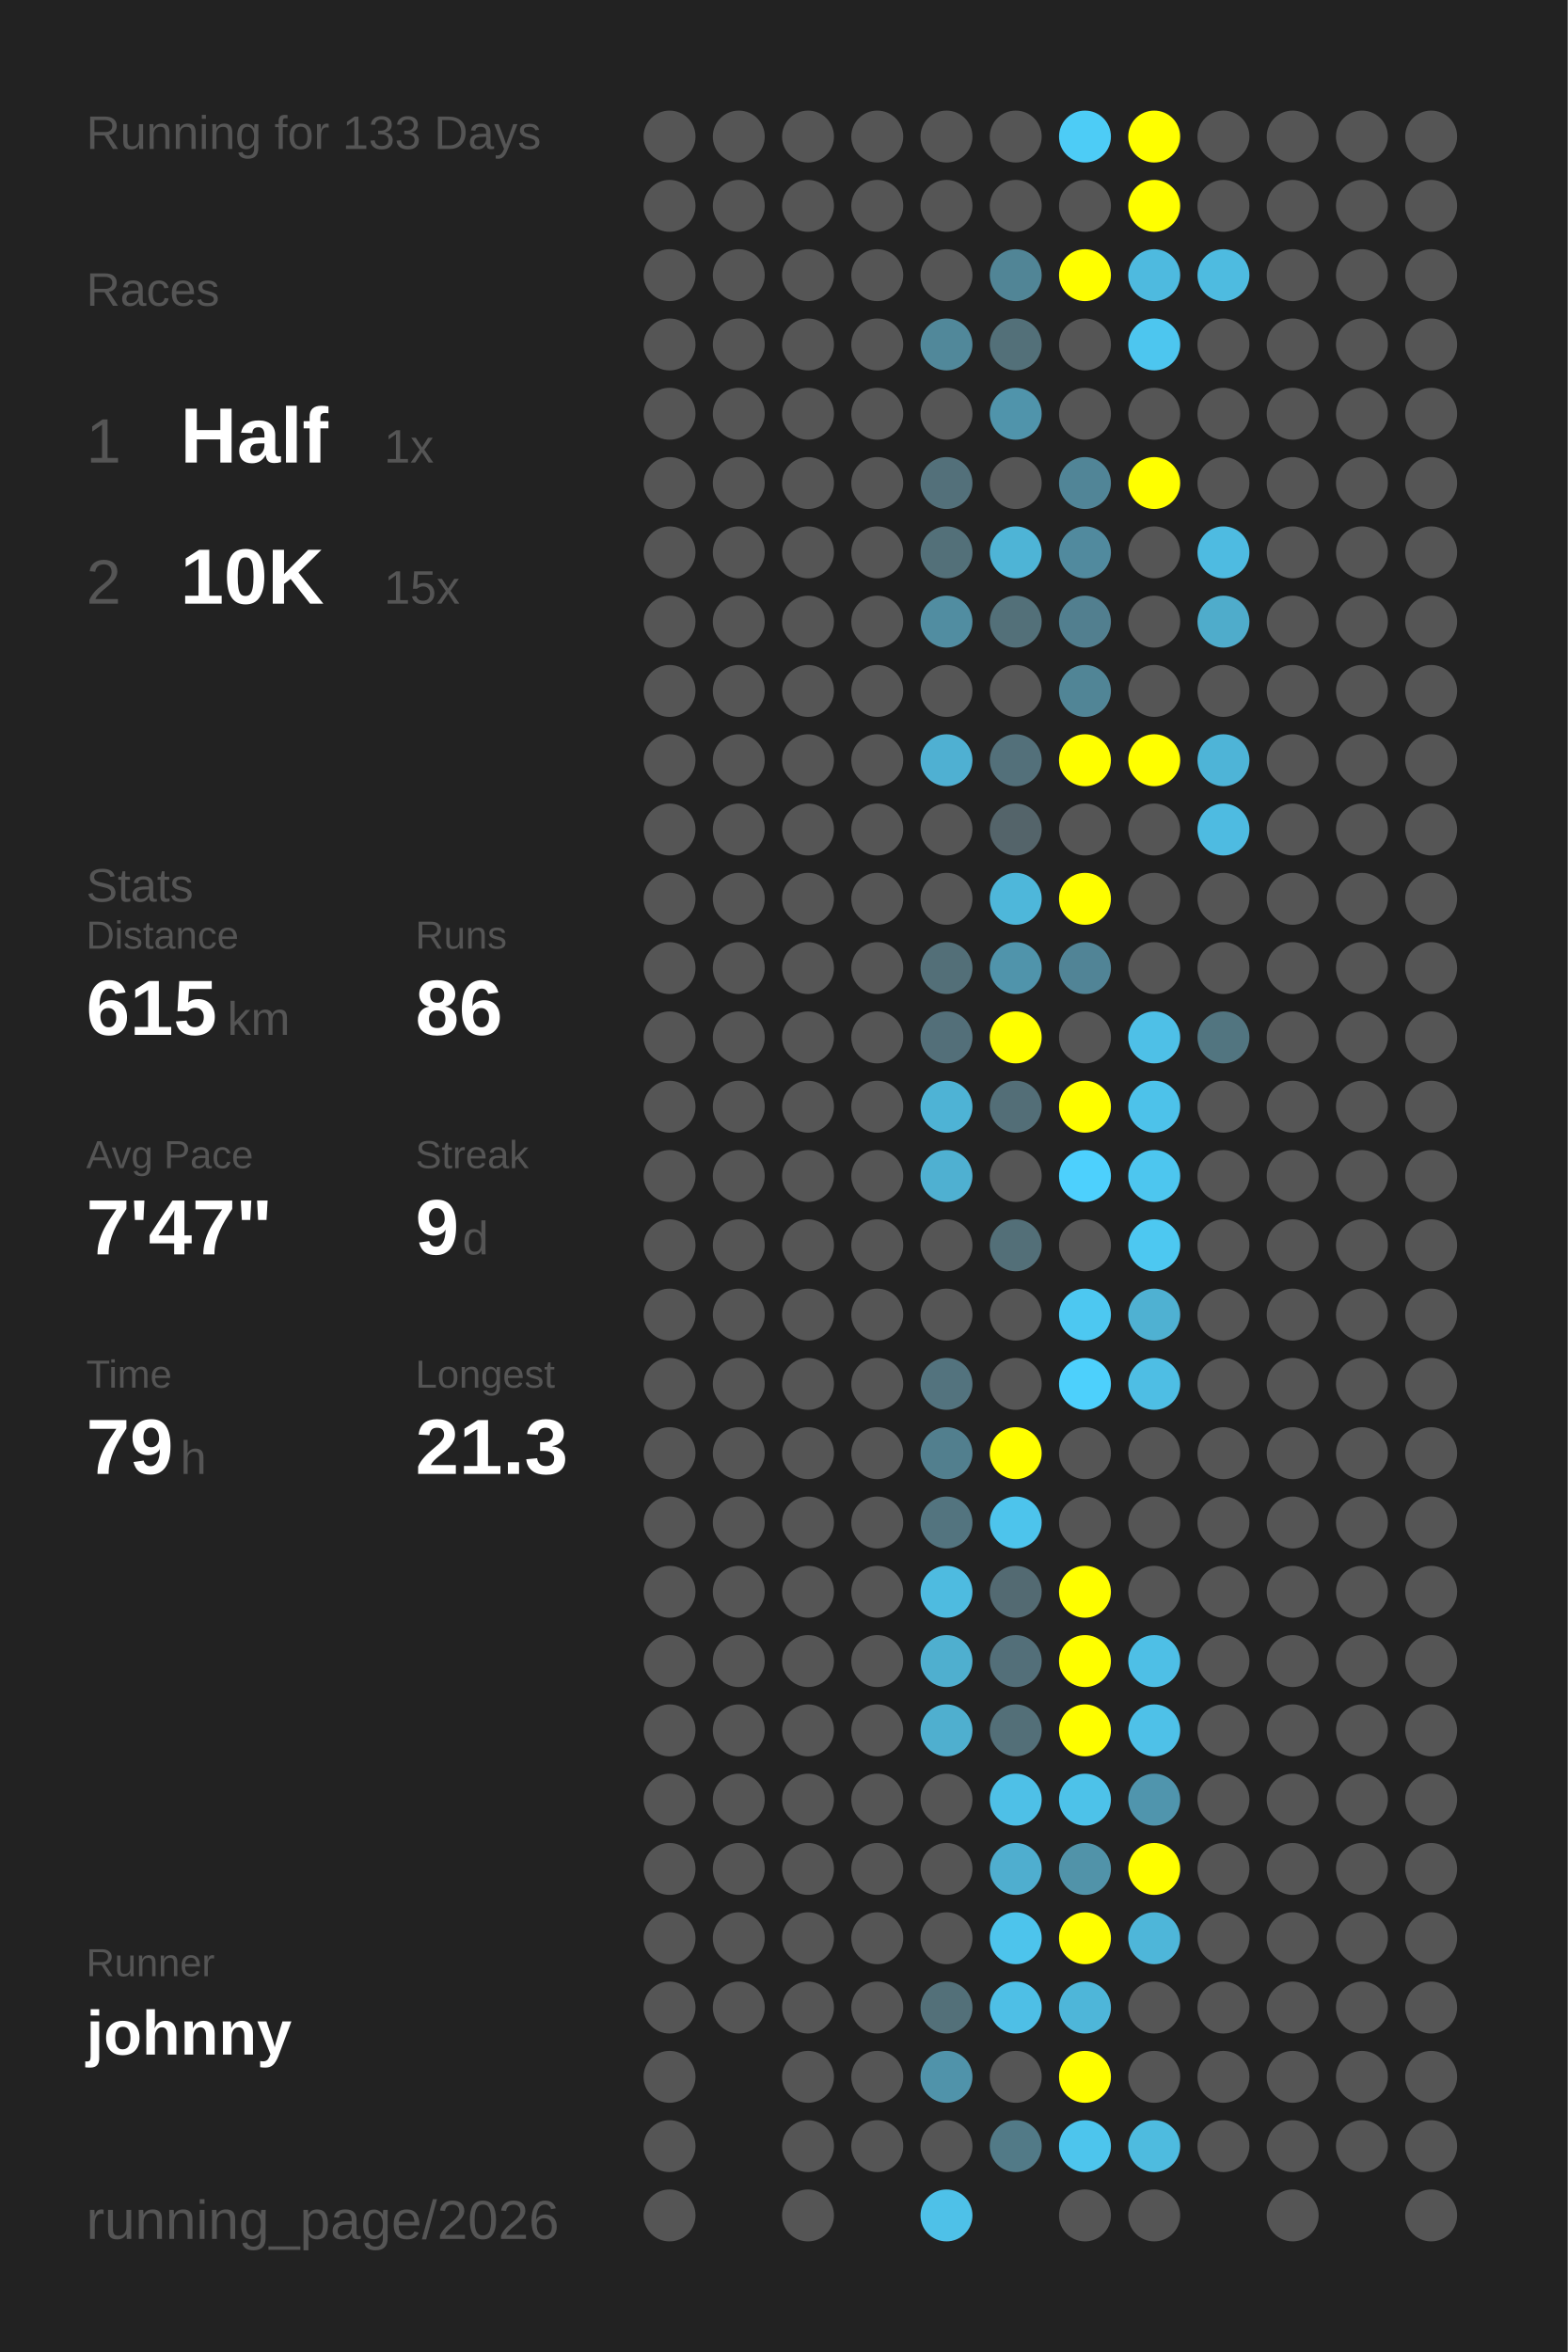
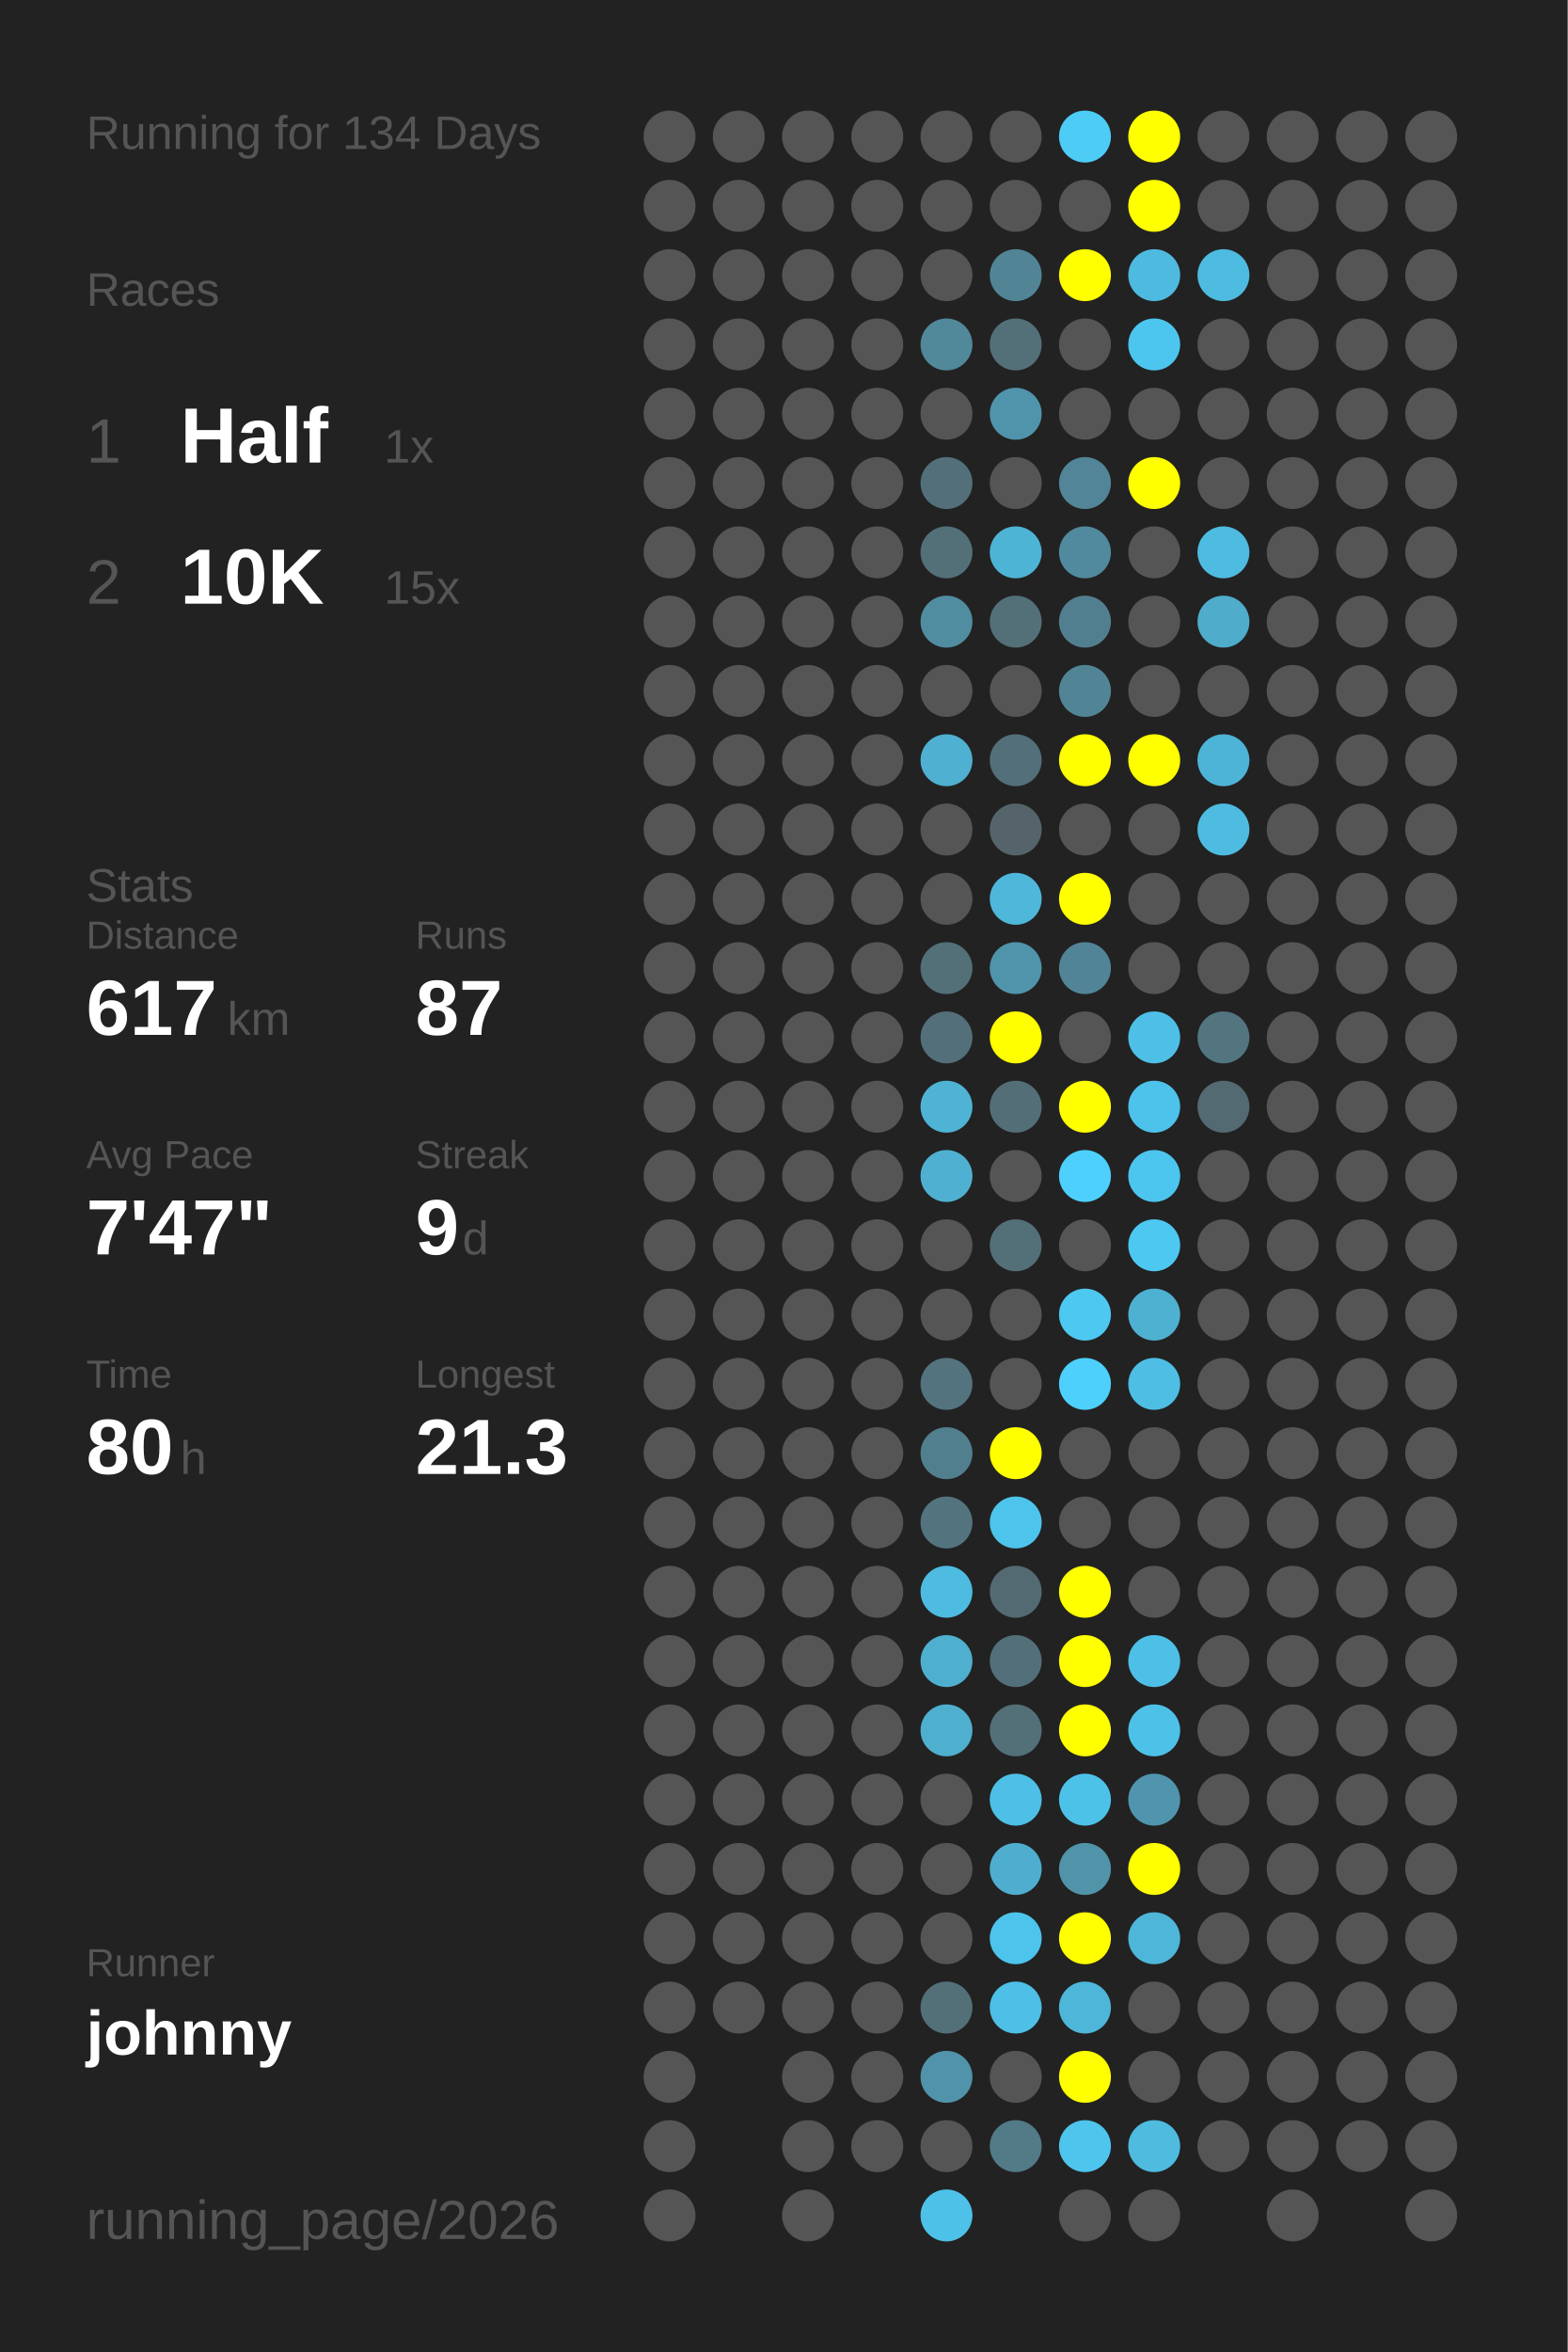
<svg xmlns="http://www.w3.org/2000/svg" baseProfile="full" height="300mm" version="1.1" viewBox="0,0,200,300" width="200mm">
  <defs />
  <rect fill="#222222" height="300" width="200" x="0" y="0" />
-   <text fill="#555555" style="font-size:6px; font-family:Arial;" x="11" y="19">Running for 133 Days</text>
+   <text fill="#555555" style="font-size:6px; font-family:Arial;" x="11" y="19">Running for 134 Days</text>
  <text fill="#555555" style="font-size:6px; font-family:Arial;" x="11" y="39">Races</text>
  <text fill="#555555" style="font-size:8px; font-family:Arial;" x="11" y="59">1</text>
  <text fill="#FFFFFF" style="font-size:10px; font-family:Arial; font-weight:bold;" x="23" y="59">Half</text>
  <text fill="#555555" style="font-size:6px; font-family:Arial;" x="49" y="59">1x</text>
  <text fill="#555555" style="font-size:8px; font-family:Arial;" x="11" y="77">2</text>
  <text fill="#FFFFFF" style="font-size:10px; font-family:Arial; font-weight:bold;" x="23" y="77">10K</text>
  <text fill="#555555" style="font-size:6px; font-family:Arial;" x="49" y="77">15x</text>
  <text fill="#555555" style="font-size:6px; font-family:Arial;" x="11" y="115">Stats</text>
  <text fill="#555555" style="font-size:5px; font-family:Arial;" x="11" y="121">Distance</text>
-   <text fill="#FFFFFF" style="font-size:10px; font-family:Arial; font-weight:bold;" x="11" y="132">615</text>
+   <text fill="#FFFFFF" style="font-size:10px; font-family:Arial; font-weight:bold;" x="11" y="132">617</text>
  <text fill="#555555" style="font-size:6px; font-family:Arial;" x="29" y="132">km</text>
  <text fill="#555555" style="font-size:5px; font-family:Arial;" x="53" y="121">Runs</text>
-   <text fill="#FFFFFF" style="font-size:10px; font-family:Arial; font-weight:bold;" x="53" y="132">86</text>
+   <text fill="#FFFFFF" style="font-size:10px; font-family:Arial; font-weight:bold;" x="53" y="132">87</text>
  <text fill="#555555" style="font-size:5px; font-family:Arial;" x="11" y="149">Avg Pace</text>
  <text fill="#FFFFFF" style="font-size:10px; font-family:Arial; font-weight:bold;" x="11" y="160">7'47"</text>
  <text fill="#555555" style="font-size:5px; font-family:Arial;" x="53" y="149">Streak</text>
  <text fill="#FFFFFF" style="font-size:10px; font-family:Arial; font-weight:bold;" x="53" y="160">9</text>
  <text fill="#555555" style="font-size:6px; font-family:Arial;" x="59" y="160">d</text>
  <text fill="#555555" style="font-size:5px; font-family:Arial;" x="11" y="177">Time</text>
-   <text fill="#FFFFFF" style="font-size:10px; font-family:Arial; font-weight:bold;" x="11" y="188">79</text>
+   <text fill="#FFFFFF" style="font-size:10px; font-family:Arial; font-weight:bold;" x="11" y="188">80</text>
  <text fill="#555555" style="font-size:6px; font-family:Arial;" x="23" y="188">h</text>
  <text fill="#555555" style="font-size:5px; font-family:Arial;" x="53" y="177">Longest</text>
  <text fill="#FFFFFF" style="font-size:10px; font-family:Arial; font-weight:bold;" x="53" y="188">21.3</text>
  <text fill="#555555" style="font-size:5px; font-family:Arial;" x="11" y="252.065">Runner</text>
  <text fill="#FFFFFF" style="font-size:8px; font-family:Arial; font-weight:bold;" x="11" y="262.065">johnny</text>
  <text fill="#555555" style="font-size:7px; font-family:Arial;" x="11" y="285.581">running_page/2026</text>
  <circle cx="85.417" cy="17.419" fill="#555555" r="3.312" />
  <circle cx="85.417" cy="26.258" fill="#555555" r="3.312" />
  <circle cx="85.417" cy="35.097" fill="#555555" r="3.312" />
  <circle cx="85.417" cy="43.935" fill="#555555" r="3.312" />
  <circle cx="85.417" cy="52.774" fill="#555555" r="3.312" />
  <circle cx="85.417" cy="61.613" fill="#555555" r="3.312" />
  <circle cx="85.417" cy="70.452" fill="#555555" r="3.312" />
  <circle cx="85.417" cy="79.29" fill="#555555" r="3.312" />
  <circle cx="85.417" cy="88.129" fill="#555555" r="3.312" />
  <circle cx="85.417" cy="96.968" fill="#555555" r="3.312" />
  <circle cx="85.417" cy="105.806" fill="#555555" r="3.312" />
  <circle cx="85.417" cy="114.645" fill="#555555" r="3.312" />
  <circle cx="85.417" cy="123.484" fill="#555555" r="3.312" />
  <circle cx="85.417" cy="132.323" fill="#555555" r="3.312" />
  <circle cx="85.417" cy="141.161" fill="#555555" r="3.312" />
  <circle cx="85.417" cy="150" fill="#555555" r="3.312" />
  <circle cx="85.417" cy="158.839" fill="#555555" r="3.312" />
  <circle cx="85.417" cy="167.677" fill="#555555" r="3.312" />
  <circle cx="85.417" cy="176.516" fill="#555555" r="3.312" />
  <circle cx="85.417" cy="185.355" fill="#555555" r="3.312" />
  <circle cx="85.417" cy="194.194" fill="#555555" r="3.312" />
  <circle cx="85.417" cy="203.032" fill="#555555" r="3.312" />
  <circle cx="85.417" cy="211.871" fill="#555555" r="3.312" />
  <circle cx="85.417" cy="220.71" fill="#555555" r="3.312" />
  <circle cx="85.417" cy="229.548" fill="#555555" r="3.312" />
  <circle cx="85.417" cy="238.387" fill="#555555" r="3.312" />
  <circle cx="85.417" cy="247.226" fill="#555555" r="3.312" />
  <circle cx="85.417" cy="256.065" fill="#555555" r="3.312" />
  <circle cx="85.417" cy="264.903" fill="#555555" r="3.312" />
  <circle cx="85.417" cy="273.742" fill="#555555" r="3.312" />
  <circle cx="85.417" cy="282.581" fill="#555555" r="3.312" />
  <circle cx="94.25" cy="17.419" fill="#555555" r="3.312" />
  <circle cx="94.25" cy="26.258" fill="#555555" r="3.312" />
  <circle cx="94.25" cy="35.097" fill="#555555" r="3.312" />
  <circle cx="94.25" cy="43.935" fill="#555555" r="3.312" />
  <circle cx="94.25" cy="52.774" fill="#555555" r="3.312" />
  <circle cx="94.25" cy="61.613" fill="#555555" r="3.312" />
  <circle cx="94.25" cy="70.452" fill="#555555" r="3.312" />
  <circle cx="94.25" cy="79.29" fill="#555555" r="3.312" />
  <circle cx="94.25" cy="88.129" fill="#555555" r="3.312" />
  <circle cx="94.25" cy="96.968" fill="#555555" r="3.312" />
  <circle cx="94.25" cy="105.806" fill="#555555" r="3.312" />
  <circle cx="94.25" cy="114.645" fill="#555555" r="3.312" />
  <circle cx="94.25" cy="123.484" fill="#555555" r="3.312" />
  <circle cx="94.25" cy="132.323" fill="#555555" r="3.312" />
  <circle cx="94.25" cy="141.161" fill="#555555" r="3.312" />
  <circle cx="94.25" cy="150" fill="#555555" r="3.312" />
  <circle cx="94.25" cy="158.839" fill="#555555" r="3.312" />
  <circle cx="94.25" cy="167.677" fill="#555555" r="3.312" />
  <circle cx="94.25" cy="176.516" fill="#555555" r="3.312" />
  <circle cx="94.25" cy="185.355" fill="#555555" r="3.312" />
  <circle cx="94.25" cy="194.194" fill="#555555" r="3.312" />
  <circle cx="94.25" cy="203.032" fill="#555555" r="3.312" />
  <circle cx="94.25" cy="211.871" fill="#555555" r="3.312" />
  <circle cx="94.25" cy="220.71" fill="#555555" r="3.312" />
  <circle cx="94.25" cy="229.548" fill="#555555" r="3.312" />
  <circle cx="94.25" cy="238.387" fill="#555555" r="3.312" />
  <circle cx="94.25" cy="247.226" fill="#555555" r="3.312" />
  <circle cx="94.25" cy="256.065" fill="#555555" r="3.312" />
  <circle cx="103.083" cy="17.419" fill="#555555" r="3.312" />
  <circle cx="103.083" cy="26.258" fill="#555555" r="3.312" />
  <circle cx="103.083" cy="35.097" fill="#555555" r="3.312" />
  <circle cx="103.083" cy="43.935" fill="#555555" r="3.312" />
  <circle cx="103.083" cy="52.774" fill="#555555" r="3.312" />
  <circle cx="103.083" cy="61.613" fill="#555555" r="3.312" />
  <circle cx="103.083" cy="70.452" fill="#555555" r="3.312" />
  <circle cx="103.083" cy="79.29" fill="#555555" r="3.312" />
  <circle cx="103.083" cy="88.129" fill="#555555" r="3.312" />
  <circle cx="103.083" cy="96.968" fill="#555555" r="3.312" />
  <circle cx="103.083" cy="105.806" fill="#555555" r="3.312" />
  <circle cx="103.083" cy="114.645" fill="#555555" r="3.312" />
  <circle cx="103.083" cy="123.484" fill="#555555" r="3.312" />
  <circle cx="103.083" cy="132.323" fill="#555555" r="3.312" />
  <circle cx="103.083" cy="141.161" fill="#555555" r="3.312" />
  <circle cx="103.083" cy="150" fill="#555555" r="3.312" />
  <circle cx="103.083" cy="158.839" fill="#555555" r="3.312" />
  <circle cx="103.083" cy="167.677" fill="#555555" r="3.312" />
  <circle cx="103.083" cy="176.516" fill="#555555" r="3.312" />
  <circle cx="103.083" cy="185.355" fill="#555555" r="3.312" />
  <circle cx="103.083" cy="194.194" fill="#555555" r="3.312" />
  <circle cx="103.083" cy="203.032" fill="#555555" r="3.312" />
  <circle cx="103.083" cy="211.871" fill="#555555" r="3.312" />
  <circle cx="103.083" cy="220.71" fill="#555555" r="3.312" />
  <circle cx="103.083" cy="229.548" fill="#555555" r="3.312" />
  <circle cx="103.083" cy="238.387" fill="#555555" r="3.312" />
  <circle cx="103.083" cy="247.226" fill="#555555" r="3.312" />
  <circle cx="103.083" cy="256.065" fill="#555555" r="3.312" />
  <circle cx="103.083" cy="264.903" fill="#555555" r="3.312" />
  <circle cx="103.083" cy="273.742" fill="#555555" r="3.312" />
  <circle cx="103.083" cy="282.581" fill="#555555" r="3.312" />
  <circle cx="111.917" cy="17.419" fill="#555555" r="3.312" />
  <circle cx="111.917" cy="26.258" fill="#555555" r="3.312" />
  <circle cx="111.917" cy="35.097" fill="#555555" r="3.312" />
  <circle cx="111.917" cy="43.935" fill="#555555" r="3.312" />
  <circle cx="111.917" cy="52.774" fill="#555555" r="3.312" />
  <circle cx="111.917" cy="61.613" fill="#555555" r="3.312" />
  <circle cx="111.917" cy="70.452" fill="#555555" r="3.312" />
  <circle cx="111.917" cy="79.29" fill="#555555" r="3.312" />
  <circle cx="111.917" cy="88.129" fill="#555555" r="3.312" />
  <circle cx="111.917" cy="96.968" fill="#555555" r="3.312" />
  <circle cx="111.917" cy="105.806" fill="#555555" r="3.312" />
  <circle cx="111.917" cy="114.645" fill="#555555" r="3.312" />
  <circle cx="111.917" cy="123.484" fill="#555555" r="3.312" />
  <circle cx="111.917" cy="132.323" fill="#555555" r="3.312" />
  <circle cx="111.917" cy="141.161" fill="#555555" r="3.312" />
  <circle cx="111.917" cy="150" fill="#555555" r="3.312" />
  <circle cx="111.917" cy="158.839" fill="#555555" r="3.312" />
  <circle cx="111.917" cy="167.677" fill="#555555" r="3.312" />
  <circle cx="111.917" cy="176.516" fill="#555555" r="3.312" />
  <circle cx="111.917" cy="185.355" fill="#555555" r="3.312" />
  <circle cx="111.917" cy="194.194" fill="#555555" r="3.312" />
  <circle cx="111.917" cy="203.032" fill="#555555" r="3.312" />
  <circle cx="111.917" cy="211.871" fill="#555555" r="3.312" />
  <circle cx="111.917" cy="220.71" fill="#555555" r="3.312" />
  <circle cx="111.917" cy="229.548" fill="#555555" r="3.312" />
  <circle cx="111.917" cy="238.387" fill="#555555" r="3.312" />
  <circle cx="111.917" cy="247.226" fill="#555555" r="3.312" />
  <circle cx="111.917" cy="256.065" fill="#555555" r="3.312" />
  <circle cx="111.917" cy="264.903" fill="#555555" r="3.312" />
  <circle cx="111.917" cy="273.742" fill="#555555" r="3.312" />
  <circle cx="120.75" cy="17.419" fill="#555555" r="3.312" />
  <circle cx="120.75" cy="26.258" fill="#555555" r="3.312" />
  <circle cx="120.75" cy="35.097" fill="#555555" r="3.312" />
  <circle cx="120.75" cy="43.935" fill="#51889a" r="3.312" />
  <circle cx="120.75" cy="52.774" fill="#555555" r="3.312" />
  <circle cx="120.75" cy="61.613" fill="#53707a" r="3.312" />
  <circle cx="120.75" cy="70.452" fill="#537079" r="3.312" />
  <circle cx="120.75" cy="79.29" fill="#518da1" r="3.312" />
  <circle cx="120.75" cy="88.129" fill="#555555" r="3.312" />
  <circle cx="120.75" cy="96.968" fill="#4fb0d2" r="3.312" />
  <circle cx="120.75" cy="105.806" fill="#555555" r="3.312" />
  <circle cx="120.75" cy="114.645" fill="#555555" r="3.312" />
  <circle cx="120.75" cy="123.484" fill="#536f78" r="3.312" />
  <circle cx="120.75" cy="132.323" fill="#536f79" r="3.312" />
  <circle cx="120.75" cy="141.161" fill="#4eb3d5" r="3.312" />
  <circle cx="120.75" cy="150" fill="#4fb0d1" r="3.312" />
  <circle cx="120.75" cy="158.839" fill="#555555" r="3.312" />
  <circle cx="120.75" cy="167.677" fill="#555555" r="3.312" />
  <circle cx="120.75" cy="176.516" fill="#53737e" r="3.312" />
  <circle cx="120.75" cy="185.355" fill="#527f8e" r="3.312" />
  <circle cx="120.75" cy="194.194" fill="#53747f" r="3.312" />
  <circle cx="120.75" cy="203.032" fill="#4ebbe0" r="3.312" />
  <circle cx="120.75" cy="211.871" fill="#4fafcf" r="3.312" />
  <circle cx="120.75" cy="220.71" fill="#4fafcf" r="3.312" />
  <circle cx="120.75" cy="229.548" fill="#555555" r="3.312" />
  <circle cx="120.75" cy="238.387" fill="#555555" r="3.312" />
  <circle cx="120.75" cy="247.226" fill="#555555" r="3.312" />
  <circle cx="120.75" cy="256.065" fill="#537079" r="3.312" />
  <circle cx="120.75" cy="264.903" fill="#5093aa" r="3.312" />
  <circle cx="120.75" cy="273.742" fill="#555555" r="3.312" />
  <circle cx="120.75" cy="282.581" fill="#4ec1e8" r="3.312" />
  <circle cx="129.583" cy="17.419" fill="#555555" r="3.312" />
  <circle cx="129.583" cy="26.258" fill="#555555" r="3.312" />
  <circle cx="129.583" cy="35.097" fill="#518596" r="3.312" />
  <circle cx="129.583" cy="43.935" fill="#537079" r="3.312" />
  <circle cx="129.583" cy="52.774" fill="#5094ab" r="3.312" />
  <circle cx="129.583" cy="61.613" fill="#555555" r="3.312" />
  <circle cx="129.583" cy="70.452" fill="#4eb4d6" r="3.312" />
  <circle cx="129.583" cy="79.29" fill="#537079" r="3.312" />
  <circle cx="129.583" cy="88.129" fill="#555555" r="3.312" />
  <circle cx="129.583" cy="96.968" fill="#53707a" r="3.312" />
  <circle cx="129.583" cy="105.806" fill="#54646a" r="3.312" />
  <circle cx="129.583" cy="114.645" fill="#4eb7da" r="3.312" />
  <circle cx="129.583" cy="123.484" fill="#5094ab" r="3.312" />
  <circle cx="129.583" cy="132.323" fill="#FFFF00" r="3.312" />
  <circle cx="129.583" cy="141.161" fill="#536e77" r="3.312" />
  <circle cx="129.583" cy="150" fill="#555555" r="3.312" />
  <circle cx="129.583" cy="158.839" fill="#536f78" r="3.312" />
  <circle cx="129.583" cy="167.677" fill="#555555" r="3.312" />
  <circle cx="129.583" cy="176.516" fill="#555555" r="3.312" />
  <circle cx="129.583" cy="185.355" fill="#FFFF00" r="3.312" />
  <circle cx="129.583" cy="194.194" fill="#4dc4ec" r="3.312" />
  <circle cx="129.583" cy="203.032" fill="#536a72" r="3.312" />
  <circle cx="129.583" cy="211.871" fill="#536f79" r="3.312" />
  <circle cx="129.583" cy="220.71" fill="#536f78" r="3.312" />
  <circle cx="129.583" cy="229.548" fill="#4ec0e7" r="3.312" />
  <circle cx="129.583" cy="238.387" fill="#4faecf" r="3.312" />
  <circle cx="129.583" cy="247.226" fill="#4dc4ec" r="3.312" />
  <circle cx="129.583" cy="256.065" fill="#4ebfe6" r="3.312" />
  <circle cx="129.583" cy="264.903" fill="#555555" r="3.312" />
  <circle cx="129.583" cy="273.742" fill="#527a87" r="3.312" />
  <circle cx="138.417" cy="17.419" fill="#4dccf6" r="3.312" />
  <circle cx="138.417" cy="26.258" fill="#555555" r="3.312" />
  <circle cx="138.417" cy="35.097" fill="#FFFF00" r="3.312" />
  <circle cx="138.417" cy="43.935" fill="#555555" r="3.312" />
  <circle cx="138.417" cy="52.774" fill="#555555" r="3.312" />
  <circle cx="138.417" cy="61.613" fill="#518597" r="3.312" />
  <circle cx="138.417" cy="70.452" fill="#518a9e" r="3.312" />
  <circle cx="138.417" cy="79.29" fill="#527f8f" r="3.312" />
  <circle cx="138.417" cy="88.129" fill="#518596" r="3.312" />
  <circle cx="138.417" cy="96.968" fill="#FFFF00" r="3.312" />
  <circle cx="138.417" cy="105.806" fill="#555555" r="3.312" />
  <circle cx="138.417" cy="114.645" fill="#FFFF00" r="3.312" />
  <circle cx="138.417" cy="123.484" fill="#518496" r="3.312" />
  <circle cx="138.417" cy="132.323" fill="#555555" r="3.312" />
  <circle cx="138.417" cy="141.161" fill="#FFFF00" r="3.312" />
  <circle cx="138.417" cy="150" fill="#4dd0fd" r="3.312" />
  <circle cx="138.417" cy="158.839" fill="#555555" r="3.312" />
  <circle cx="138.417" cy="167.677" fill="#4dc8f1" r="3.312" />
  <circle cx="138.417" cy="176.516" fill="#4dd0fc" r="3.312" />
  <circle cx="138.417" cy="185.355" fill="#555555" r="3.312" />
  <circle cx="138.417" cy="194.194" fill="#555555" r="3.312" />
  <circle cx="138.417" cy="203.032" fill="#FFFF00" r="3.312" />
  <circle cx="138.417" cy="211.871" fill="#FFFF00" r="3.312" />
  <circle cx="138.417" cy="220.71" fill="#FFFF00" r="3.312" />
  <circle cx="138.417" cy="229.548" fill="#4dc2e9" r="3.312" />
  <circle cx="138.417" cy="238.387" fill="#5193a9" r="3.312" />
  <circle cx="138.417" cy="247.226" fill="#FFFF00" r="3.312" />
  <circle cx="138.417" cy="256.065" fill="#4eb6d9" r="3.312" />
  <circle cx="138.417" cy="264.903" fill="#FFFF00" r="3.312" />
  <circle cx="138.417" cy="273.742" fill="#4dc5ed" r="3.312" />
  <circle cx="138.417" cy="282.581" fill="#555555" r="3.312" />
  <circle cx="147.25" cy="17.419" fill="#FFFF00" r="3.312" />
  <circle cx="147.25" cy="26.258" fill="#FFFF00" r="3.312" />
  <circle cx="147.25" cy="35.097" fill="#4ebadf" r="3.312" />
  <circle cx="147.25" cy="43.935" fill="#4dc6ef" r="3.312" />
  <circle cx="147.25" cy="52.774" fill="#555555" r="3.312" />
  <circle cx="147.25" cy="61.613" fill="#FFFF00" r="3.312" />
  <circle cx="147.25" cy="70.452" fill="#555555" r="3.312" />
  <circle cx="147.25" cy="79.29" fill="#555555" r="3.312" />
  <circle cx="147.25" cy="88.129" fill="#555555" r="3.312" />
  <circle cx="147.25" cy="96.968" fill="#FFFF00" r="3.312" />
  <circle cx="147.25" cy="105.806" fill="#555555" r="3.312" />
  <circle cx="147.25" cy="114.645" fill="#555555" r="3.312" />
  <circle cx="147.25" cy="123.484" fill="#555555" r="3.312" />
  <circle cx="147.25" cy="132.323" fill="#4ec0e7" r="3.312" />
  <circle cx="147.25" cy="141.161" fill="#4dc2ea" r="3.312" />
  <circle cx="147.25" cy="150" fill="#4dc6ef" r="3.312" />
  <circle cx="147.25" cy="158.839" fill="#4dc8f1" r="3.312" />
  <circle cx="147.25" cy="167.677" fill="#4fb1d2" r="3.312" />
  <circle cx="147.25" cy="176.516" fill="#4ebee4" r="3.312" />
  <circle cx="147.25" cy="185.355" fill="#555555" r="3.312" />
  <circle cx="147.25" cy="194.194" fill="#555555" r="3.312" />
  <circle cx="147.25" cy="203.032" fill="#555555" r="3.312" />
  <circle cx="147.25" cy="211.871" fill="#4ebfe6" r="3.312" />
  <circle cx="147.25" cy="220.71" fill="#4ec1e8" r="3.312" />
  <circle cx="147.25" cy="229.548" fill="#5095ad" r="3.312" />
  <circle cx="147.25" cy="238.387" fill="#FFFF00" r="3.312" />
  <circle cx="147.25" cy="247.226" fill="#4eb6d9" r="3.312" />
  <circle cx="147.25" cy="256.065" fill="#555555" r="3.312" />
  <circle cx="147.25" cy="264.903" fill="#555555" r="3.312" />
  <circle cx="147.25" cy="273.742" fill="#4ebbdf" r="3.312" />
  <circle cx="147.25" cy="282.581" fill="#555555" r="3.312" />
  <circle cx="156.083" cy="17.419" fill="#555555" r="3.312" />
  <circle cx="156.083" cy="26.258" fill="#555555" r="3.312" />
  <circle cx="156.083" cy="35.097" fill="#4ebbe0" r="3.312" />
  <circle cx="156.083" cy="43.935" fill="#555555" r="3.312" />
  <circle cx="156.083" cy="52.774" fill="#555555" r="3.312" />
  <circle cx="156.083" cy="61.613" fill="#555555" r="3.312" />
  <circle cx="156.083" cy="70.452" fill="#4ebbe1" r="3.312" />
  <circle cx="156.083" cy="79.29" fill="#4faccb" r="3.312" />
  <circle cx="156.083" cy="88.129" fill="#555555" r="3.312" />
  <circle cx="156.083" cy="96.968" fill="#4eb4d7" r="3.312" />
  <circle cx="156.083" cy="105.806" fill="#4ebbe1" r="3.312" />
  <circle cx="156.083" cy="114.645" fill="#555555" r="3.312" />
  <circle cx="156.083" cy="123.484" fill="#555555" r="3.312" />
  <circle cx="156.083" cy="132.323" fill="#527580" r="3.312" />
-   <circle cx="156.083" cy="141.161" fill="#555555" r="3.312" />
+   <circle cx="156.083" cy="141.161" fill="#536a72" r="3.312" />
  <circle cx="156.083" cy="150" fill="#555555" r="3.312" />
  <circle cx="156.083" cy="158.839" fill="#555555" r="3.312" />
  <circle cx="156.083" cy="167.677" fill="#555555" r="3.312" />
  <circle cx="156.083" cy="176.516" fill="#555555" r="3.312" />
  <circle cx="156.083" cy="185.355" fill="#555555" r="3.312" />
  <circle cx="156.083" cy="194.194" fill="#555555" r="3.312" />
  <circle cx="156.083" cy="203.032" fill="#555555" r="3.312" />
  <circle cx="156.083" cy="211.871" fill="#555555" r="3.312" />
  <circle cx="156.083" cy="220.71" fill="#555555" r="3.312" />
  <circle cx="156.083" cy="229.548" fill="#555555" r="3.312" />
  <circle cx="156.083" cy="238.387" fill="#555555" r="3.312" />
  <circle cx="156.083" cy="247.226" fill="#555555" r="3.312" />
  <circle cx="156.083" cy="256.065" fill="#555555" r="3.312" />
  <circle cx="156.083" cy="264.903" fill="#555555" r="3.312" />
  <circle cx="156.083" cy="273.742" fill="#555555" r="3.312" />
  <circle cx="164.917" cy="17.419" fill="#555555" r="3.312" />
  <circle cx="164.917" cy="26.258" fill="#555555" r="3.312" />
  <circle cx="164.917" cy="35.097" fill="#555555" r="3.312" />
  <circle cx="164.917" cy="43.935" fill="#555555" r="3.312" />
  <circle cx="164.917" cy="52.774" fill="#555555" r="3.312" />
  <circle cx="164.917" cy="61.613" fill="#555555" r="3.312" />
  <circle cx="164.917" cy="70.452" fill="#555555" r="3.312" />
  <circle cx="164.917" cy="79.29" fill="#555555" r="3.312" />
  <circle cx="164.917" cy="88.129" fill="#555555" r="3.312" />
  <circle cx="164.917" cy="96.968" fill="#555555" r="3.312" />
  <circle cx="164.917" cy="105.806" fill="#555555" r="3.312" />
  <circle cx="164.917" cy="114.645" fill="#555555" r="3.312" />
  <circle cx="164.917" cy="123.484" fill="#555555" r="3.312" />
  <circle cx="164.917" cy="132.323" fill="#555555" r="3.312" />
  <circle cx="164.917" cy="141.161" fill="#555555" r="3.312" />
  <circle cx="164.917" cy="150" fill="#555555" r="3.312" />
  <circle cx="164.917" cy="158.839" fill="#555555" r="3.312" />
  <circle cx="164.917" cy="167.677" fill="#555555" r="3.312" />
  <circle cx="164.917" cy="176.516" fill="#555555" r="3.312" />
  <circle cx="164.917" cy="185.355" fill="#555555" r="3.312" />
  <circle cx="164.917" cy="194.194" fill="#555555" r="3.312" />
  <circle cx="164.917" cy="203.032" fill="#555555" r="3.312" />
  <circle cx="164.917" cy="211.871" fill="#555555" r="3.312" />
  <circle cx="164.917" cy="220.71" fill="#555555" r="3.312" />
  <circle cx="164.917" cy="229.548" fill="#555555" r="3.312" />
  <circle cx="164.917" cy="238.387" fill="#555555" r="3.312" />
  <circle cx="164.917" cy="247.226" fill="#555555" r="3.312" />
  <circle cx="164.917" cy="256.065" fill="#555555" r="3.312" />
  <circle cx="164.917" cy="264.903" fill="#555555" r="3.312" />
  <circle cx="164.917" cy="273.742" fill="#555555" r="3.312" />
  <circle cx="164.917" cy="282.581" fill="#555555" r="3.312" />
  <circle cx="173.75" cy="17.419" fill="#555555" r="3.312" />
  <circle cx="173.75" cy="26.258" fill="#555555" r="3.312" />
  <circle cx="173.75" cy="35.097" fill="#555555" r="3.312" />
  <circle cx="173.75" cy="43.935" fill="#555555" r="3.312" />
  <circle cx="173.75" cy="52.774" fill="#555555" r="3.312" />
  <circle cx="173.75" cy="61.613" fill="#555555" r="3.312" />
  <circle cx="173.75" cy="70.452" fill="#555555" r="3.312" />
  <circle cx="173.75" cy="79.29" fill="#555555" r="3.312" />
  <circle cx="173.75" cy="88.129" fill="#555555" r="3.312" />
  <circle cx="173.75" cy="96.968" fill="#555555" r="3.312" />
  <circle cx="173.75" cy="105.806" fill="#555555" r="3.312" />
  <circle cx="173.75" cy="114.645" fill="#555555" r="3.312" />
  <circle cx="173.75" cy="123.484" fill="#555555" r="3.312" />
  <circle cx="173.75" cy="132.323" fill="#555555" r="3.312" />
  <circle cx="173.75" cy="141.161" fill="#555555" r="3.312" />
  <circle cx="173.75" cy="150" fill="#555555" r="3.312" />
  <circle cx="173.75" cy="158.839" fill="#555555" r="3.312" />
  <circle cx="173.75" cy="167.677" fill="#555555" r="3.312" />
  <circle cx="173.75" cy="176.516" fill="#555555" r="3.312" />
  <circle cx="173.75" cy="185.355" fill="#555555" r="3.312" />
  <circle cx="173.75" cy="194.194" fill="#555555" r="3.312" />
  <circle cx="173.75" cy="203.032" fill="#555555" r="3.312" />
  <circle cx="173.75" cy="211.871" fill="#555555" r="3.312" />
  <circle cx="173.75" cy="220.71" fill="#555555" r="3.312" />
  <circle cx="173.75" cy="229.548" fill="#555555" r="3.312" />
  <circle cx="173.75" cy="238.387" fill="#555555" r="3.312" />
  <circle cx="173.75" cy="247.226" fill="#555555" r="3.312" />
  <circle cx="173.75" cy="256.065" fill="#555555" r="3.312" />
  <circle cx="173.75" cy="264.903" fill="#555555" r="3.312" />
  <circle cx="173.75" cy="273.742" fill="#555555" r="3.312" />
  <circle cx="182.583" cy="17.419" fill="#555555" r="3.312" />
  <circle cx="182.583" cy="26.258" fill="#555555" r="3.312" />
  <circle cx="182.583" cy="35.097" fill="#555555" r="3.312" />
  <circle cx="182.583" cy="43.935" fill="#555555" r="3.312" />
  <circle cx="182.583" cy="52.774" fill="#555555" r="3.312" />
  <circle cx="182.583" cy="61.613" fill="#555555" r="3.312" />
  <circle cx="182.583" cy="70.452" fill="#555555" r="3.312" />
  <circle cx="182.583" cy="79.29" fill="#555555" r="3.312" />
  <circle cx="182.583" cy="88.129" fill="#555555" r="3.312" />
  <circle cx="182.583" cy="96.968" fill="#555555" r="3.312" />
  <circle cx="182.583" cy="105.806" fill="#555555" r="3.312" />
  <circle cx="182.583" cy="114.645" fill="#555555" r="3.312" />
  <circle cx="182.583" cy="123.484" fill="#555555" r="3.312" />
  <circle cx="182.583" cy="132.323" fill="#555555" r="3.312" />
  <circle cx="182.583" cy="141.161" fill="#555555" r="3.312" />
  <circle cx="182.583" cy="150" fill="#555555" r="3.312" />
  <circle cx="182.583" cy="158.839" fill="#555555" r="3.312" />
  <circle cx="182.583" cy="167.677" fill="#555555" r="3.312" />
  <circle cx="182.583" cy="176.516" fill="#555555" r="3.312" />
  <circle cx="182.583" cy="185.355" fill="#555555" r="3.312" />
  <circle cx="182.583" cy="194.194" fill="#555555" r="3.312" />
  <circle cx="182.583" cy="203.032" fill="#555555" r="3.312" />
  <circle cx="182.583" cy="211.871" fill="#555555" r="3.312" />
  <circle cx="182.583" cy="220.71" fill="#555555" r="3.312" />
  <circle cx="182.583" cy="229.548" fill="#555555" r="3.312" />
  <circle cx="182.583" cy="238.387" fill="#555555" r="3.312" />
  <circle cx="182.583" cy="247.226" fill="#555555" r="3.312" />
  <circle cx="182.583" cy="256.065" fill="#555555" r="3.312" />
  <circle cx="182.583" cy="264.903" fill="#555555" r="3.312" />
  <circle cx="182.583" cy="273.742" fill="#555555" r="3.312" />
  <circle cx="182.583" cy="282.581" fill="#555555" r="3.312" />
</svg>
